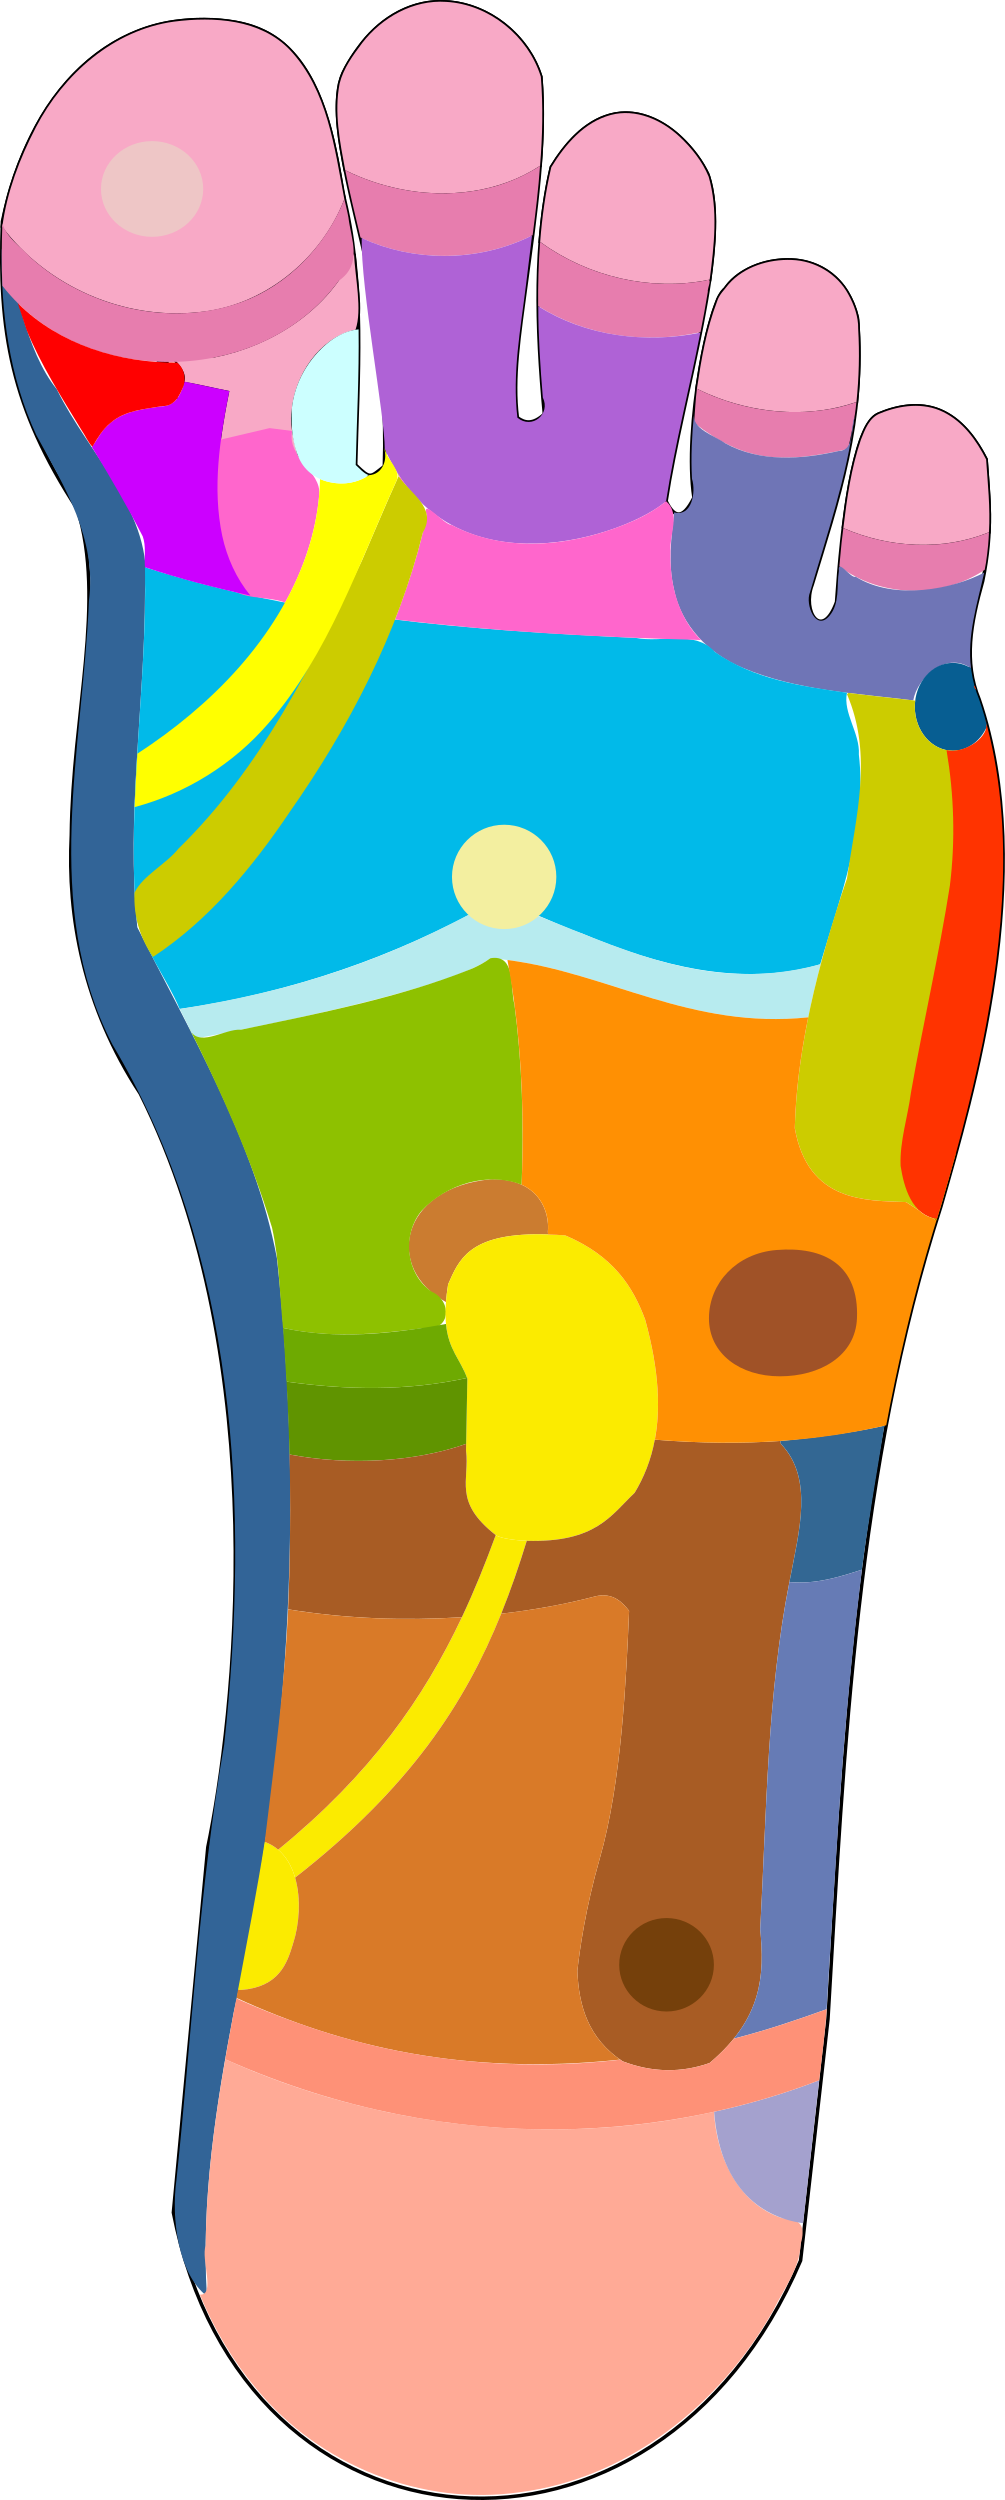
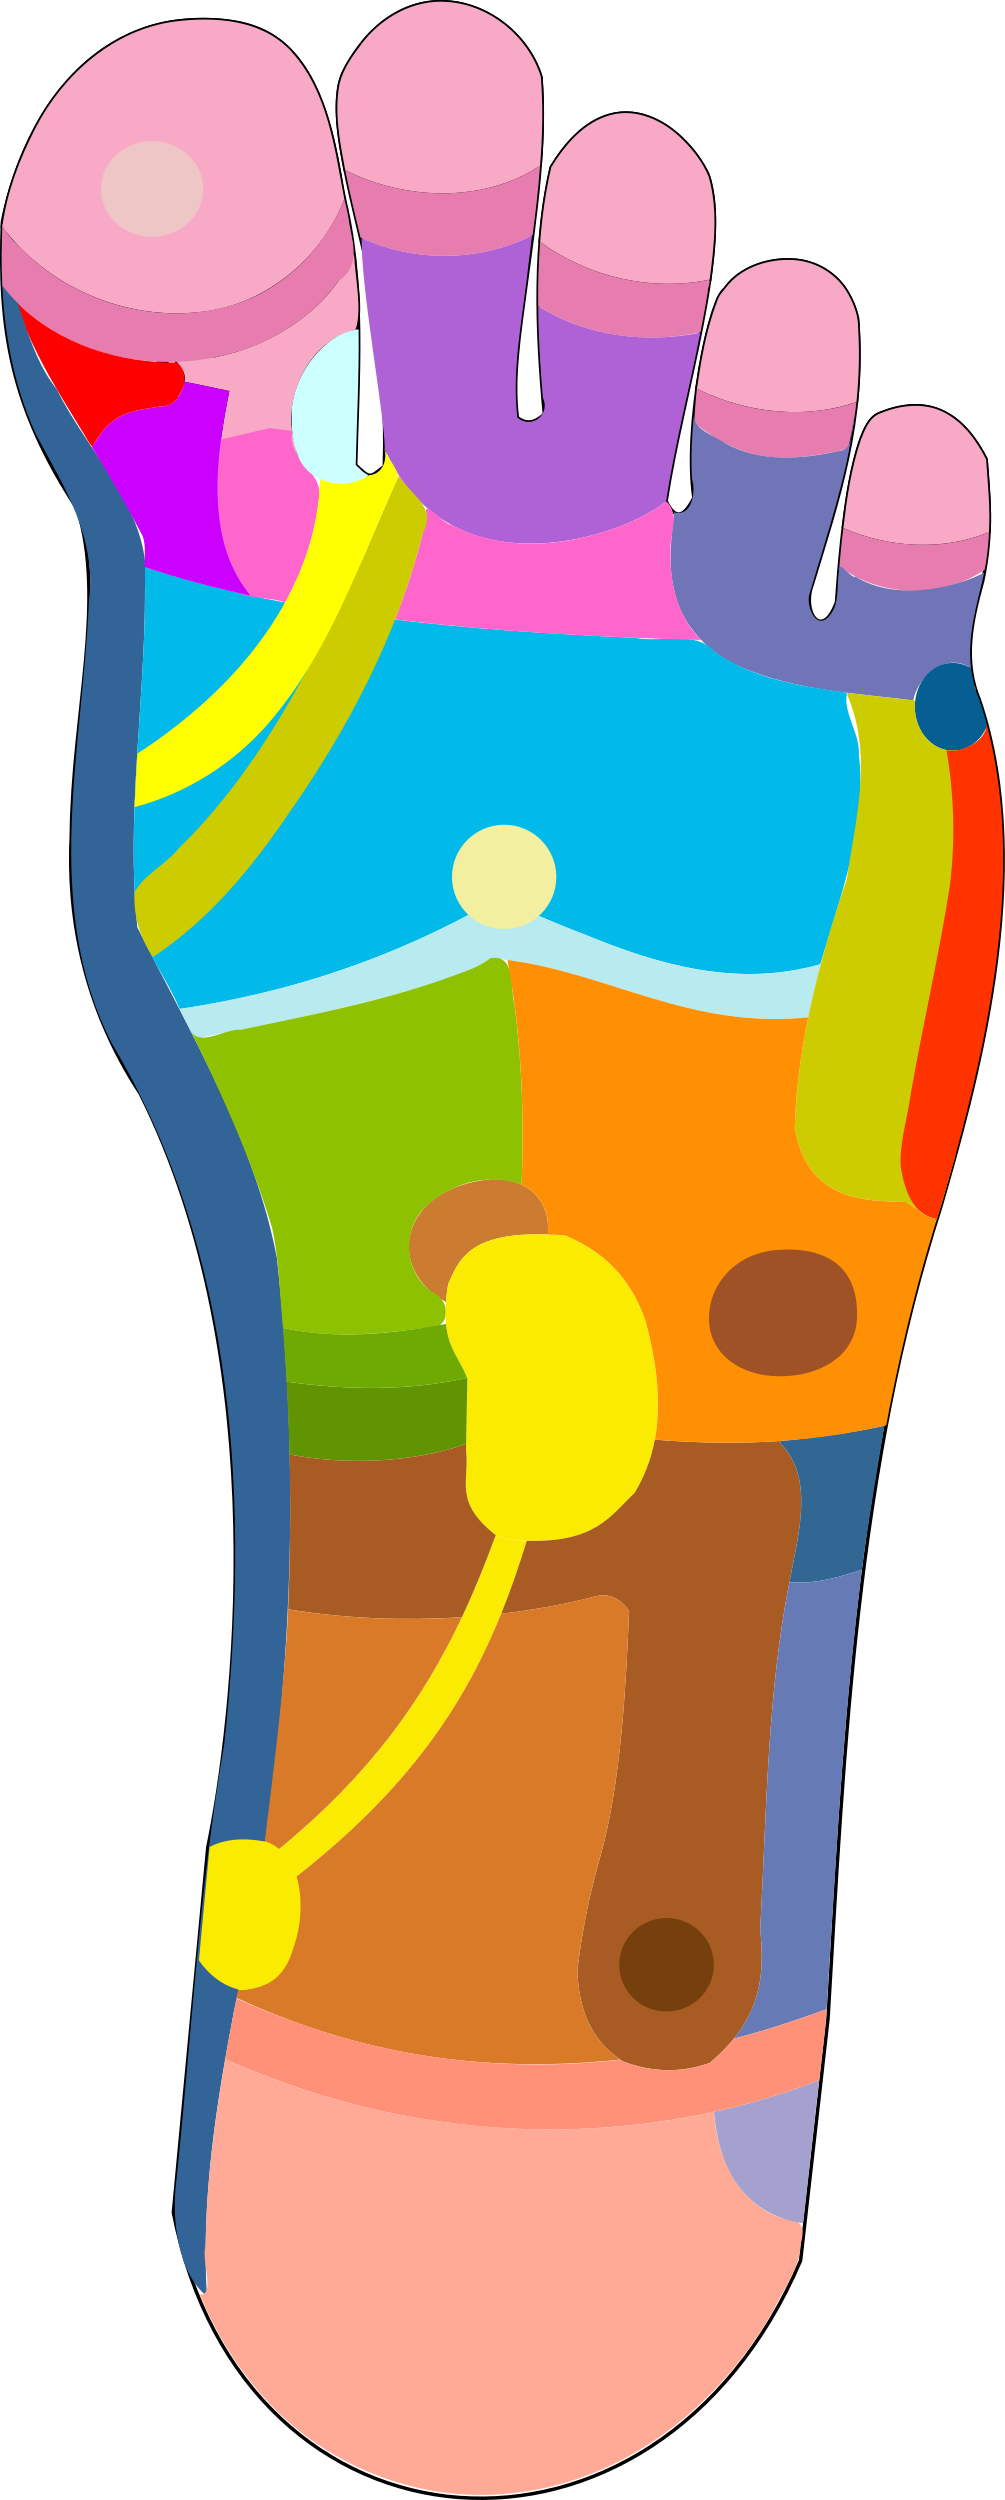
<svg xmlns="http://www.w3.org/2000/svg" width="76.06mm" height="189.229mm" viewBox="0 0 76.06 189.229" version="1.1" id="svg305">
  <defs id="defs302" />
  <g id="layer1" transform="translate(17.8945,-55.14384)">
    <path style="display:inline;fill:none;fill-rule:evenodd;stroke:#000000;stroke-width:0.265;stroke-dasharray:none;paint-order:stroke fill markers;stop-color:#000000" d="m 42.704,226.249 c -10.95,25.663 -42.212,23.361 -47.476,-3.631 l 2.607,-27.648 c 1.993,-9.565 5.188,-36.461 -5.12,-57.064 -4.31,-6.585 -5.519,-13.383 -5.213,-19.549 0.096,-9.172 2.632,-17.775 0.465,-24.669 -5.028,-7.697 -5.993,-13.445 -5.678,-21.783 1.98,-9.492 8.069,-16.578 17.594,-15.081 5.248,0.825 7.12,5.884 8.165,12.89 1.75,6.64 1.125,14.246 0.981,20.623 1.146,1.111 1.082,0.94 2.167,0.106 0.144,-4.037 -0.191,-8.074 -0.79,-12.112 -0.504,-5.004 -4.173,-14.581 -2.172,-17.97 4.53,-8.408 13.043,-5.091 14.811,0.592 0.405,4.954 -0.387,10.29 -1.119,15.712 -0.522,3.866 -1.037,7.141 -0.658,10.092 0.54,0.402 1.152,0.553 2.041,-0.263 -0.636,-6.729 -0.777,-13.102 0.527,-18.694 4.531,-7.446 10.028,-3.179 11.848,0.527 1.839,5.354 -1.916,16.5 -3.16,24.75 0.558,1.141 1.2,1.561 2.106,-0.263 -0.795,-5.219 1.18,-15.221 2.37,-15.798 1.602,-2.627 8.47,-3.95 10.005,2.172 0.644,7.807 -1.527,13.925 -3.423,20.208 -0.801,2.082 0.758,4.315 1.843,1.316 0.382,-5.73 1.246,-13.43 3.16,-14.218 3.29,-1.379 6.1,-0.634 8.162,3.423 0.181,2.758 0.56,5.285 -0.263,9.215 -0.894,3.186 -1.452,6.09 -0.263,8.952 4.491,13.153 -0.472,29.903 -2.896,38.376 -6.383,19.838 -7.331,40.978 -8.548,61.507 z" id="path289" />
    <path id="path311" style="fill:#326497;fill-opacity:1;fill-rule:evenodd;stroke:none;stroke-width:0.265;stroke-dasharray:none;paint-order:stroke fill markers;stop-color:#000000" d="m -17.76,73.993 c 1.078,2.477 1.765,7.683 4.168,10.623 2.423,4.99 7.398,9.369 6.673,15.297 5.73e-4,8.476 -1.452,16.95 -0.581,25.42 4.042,8.075 8.862,16.1 10.566,25.048 2.098,19.058 0.886,38.394 -3.273,57.101 -1.343,7.062 -2.471,14.247 -2.027,21.459 -2.192,-1.701 -2.709,-5.884 -2.303,-8.815 1.159,-10.983 1.717,-22.042 3.611,-32.929 1.963,-17.902 0.974,-37.196 -8.467,-53.009 -5.41,-10.478 -2.214,-22.423 -1.769,-33.568 0.61,-4.714 -1.856,-8.627 -3.991,-12.558 -2.026,-4.392 -2.691,-9.268 -2.607,-14.069 z" />
    <g id="g5602" style="display:inline" transform="matrix(-1,0,0,1,119.4104,-72.01087)">
      <path id="path960" style="font-variation-settings:normal;opacity:1;vector-effect:none;fill:#f8a9c6;fill-opacity:1;fill-rule:evenodd;stroke:#000000;stroke-width:0.265;stroke-linecap:butt;stroke-linejoin:miter;stroke-miterlimit:4;stroke-dasharray:none;stroke-dashoffset:0;stroke-opacity:1;-inkscape-stroke:none;paint-order:stroke fill markers;stop-color:#000000;stop-opacity:1" d="m 73.471,167.128 c -0.272,-2.26 -0.593,-4.536 -1.331,-6.698 -0.304,-0.758 -0.631,-1.68 -1.467,-1.988 -1.496,-0.62 -3.274,-0.846 -4.769,-0.1 -1.492,0.729 -2.503,2.142 -3.239,3.585 -0.125,1.835 -0.325,3.674 -0.216,5.516 3.512,1.434 7.576,1.185 11.023,-0.316 z" />
      <path id="path5536" style="font-variation-settings:normal;display:inline;opacity:1;vector-effect:none;fill:#f8a9c6;fill-opacity:1;fill-rule:evenodd;stroke:#000000;stroke-width:0.265;stroke-linecap:butt;stroke-linejoin:miter;stroke-miterlimit:4;stroke-dasharray:none;stroke-dashoffset:0;stroke-opacity:1;-inkscape-stroke:none;paint-order:stroke fill markers;stop-color:#000000;stop-opacity:1" d="m 72.479,157.58 c 3.374,1.186 7.146,0.928 10.469,-0.301 0.547,-0.206 1.084,-0.438 1.606,-0.701 -0.332,-2.234 -0.716,-4.486 -1.524,-6.605 -0.16,-0.527 -0.562,-0.885 -0.877,-1.307 -1.175,-1.328 -3.033,-1.9 -4.769,-1.834 -1.761,0.051 -3.465,1.052 -4.296,2.617 -0.437,0.793 -0.758,1.672 -0.74,2.588 -0.108,1.847 -0.06,3.703 0.131,5.543 z" />
      <path id="path5506" style="font-variation-settings:normal;display:inline;opacity:1;vector-effect:none;fill:#f8a9c6;fill-opacity:1;fill-rule:evenodd;stroke:#000000;stroke-width:0.265;stroke-linecap:butt;stroke-linejoin:miter;stroke-miterlimit:4;stroke-dasharray:none;stroke-dashoffset:0;stroke-opacity:1;-inkscape-stroke:none;paint-order:stroke fill markers;stop-color:#000000;stop-opacity:1" d="m 83.589,148.321 c 4.422,0.925 9.193,-0.203 12.831,-2.853 -0.147,-1.902 -0.41,-3.797 -0.843,-5.656 -1.051,-1.714 -2.48,-3.412 -4.499,-3.953 -1.881,-0.508 -3.841,0.36 -5.208,1.638 -0.912,0.857 -1.726,1.868 -2.204,3.032 -0.728,2.527 -0.41,5.231 -0.078,7.792 z" />
      <path id="path5452" style="font-variation-settings:normal;opacity:1;vector-effect:none;fill:#f8a9c6;fill-opacity:1;fill-rule:evenodd;stroke:#000000;stroke-width:0.265;stroke-linecap:butt;stroke-linejoin:miter;stroke-miterlimit:4;stroke-dasharray:none;stroke-dashoffset:0;stroke-opacity:1;-inkscape-stroke:none;paint-order:stroke fill markers;stop-color:#000000;stop-opacity:1" d="m 111.175,140.04 c 0.401,-2.149 0.847,-4.379 0.424,-6.559 -0.283,-1.156 -1.013,-2.14 -1.715,-3.078 -1.493,-1.928 -3.869,-3.279 -6.354,-3.106 -3.248,0.182 -6.201,2.58 -7.162,5.669 -0.179,2.244 -0.126,4.501 0.061,6.742 3.123,2.048 7.079,2.498 10.685,1.735 1.407,-0.291 2.775,-0.763 4.061,-1.403 z" />
      <path id="path16625" style="font-variation-settings:normal;display:inline;vector-effect:none;fill:#f8a9c6;fill-opacity:1;stroke:#000000;stroke-width:0.265;stroke-linecap:butt;stroke-linejoin:miter;stroke-miterlimit:4;stroke-dasharray:none;stroke-dashoffset:0;stroke-opacity:1;-inkscape-stroke:none;paint-order:stroke fill markers;stop-color:#000000" d="m 110.511,146.365 c -0.089,1.836 -0.637,4.238 -0.117,5.745 2.77,0.617 4.623,3.476 4.841,6.191 0.223,1.275 -0.446,2.939 -0.539,3.872 2.048,0.639 4.097,1.279 6.145,1.918 -0.009,-2.471 -0.401,-4.922 -0.896,-7.337 1.13,-0.224 2.303,-0.512 3.407,-0.697 -0.485,-1.587 3.493,-2.786 -2.268,-1.844 -4.413,-0.874 -8.738,-3.644 -10.574,-7.849 z m 14.783,8.178 -0.758,0.021 0.757,-0.018 z m -1.929,1.584 0.006,0.032 z m 0.025,0.11 0.008,0.033 z m 0.028,0.099 0.013,0.042 z m 0.454,0.912 0.056,0.086 z m -12.632,-15.006 c 1.787,4.581 6.142,8.115 11.086,8.546 5.611,0.585 11.42,-1.949 14.805,-6.463 -0.346,-2.631 -1.319,-5.179 -2.541,-7.531 -2.09,-4.01 -5.865,-7.373 -10.458,-8.003 -3.015,-0.385 -6.536,-0.194 -8.769,2.142 -2.847,3.024 -3.382,7.41 -4.123,11.308 z" />
    </g>
    <ellipse style="display:inline;fill:#eec6c6;fill-opacity:1;fill-rule:evenodd;stroke-width:0.265" id="path352" cx="6.382" cy="69.447" rx="3.869" ry="3.623" transform="scale(-1,1)" />
    <g id="g5811" style="display:inline" transform="matrix(-1,0,0,1,119.4104,-72.01126)">
      <path id="path1301" style="font-variation-settings:normal;display:inline;opacity:1;vector-effect:none;fill:#e77dae;fill-opacity:1;fill-rule:evenodd;stroke-width:0.265;stroke-linecap:butt;stroke-linejoin:miter;stroke-miterlimit:4;stroke-dasharray:none;stroke-dashoffset:0;stroke-opacity:1;-inkscape-stroke:none;stop-color:#000000;stop-opacity:1" d="m 84.769,159.16 c -0.067,-0.77 -0.108,-1.817 -0.216,-2.581 -3.188,1.589 -6.911,2.179 -10.415,1.468 -0.56,-0.12 -1.116,-0.267 -1.655,-0.465 0.128,1.35 0.351,2.225 0.627,3.552 5.075,1.163 7.904,0.966 11.659,-1.974 z" />
      <path id="path1174" style="font-variation-settings:normal;vector-effect:none;fill:#e77dae;fill-opacity:1;fill-rule:evenodd;stroke-width:0.265;stroke-linecap:butt;stroke-linejoin:miter;stroke-miterlimit:4;stroke-dasharray:none;stroke-dashoffset:0;stroke-opacity:1;-inkscape-stroke:none;stop-color:#000000" d="m 96.572,150.328 c 0.015,-1.621 -0.025,-3.244 -0.152,-4.861 -3.562,2.596 -8.205,3.725 -12.55,2.912 -0.568,-0.261 -0.082,0.597 -0.14,0.87 0.164,1.021 0.352,2.037 0.555,3.051 4.136,0.919 8.68,0.299 12.287,-1.972 z" />
      <path id="path1112" style="font-variation-settings:normal;vector-effect:none;fill:#e77dae;fill-opacity:1;fill-rule:evenodd;stroke-width:0.265;stroke-linecap:butt;stroke-linejoin:miter;stroke-miterlimit:4;stroke-dasharray:none;stroke-dashoffset:0;stroke-opacity:1;-inkscape-stroke:none;stop-color:#000000" d="m 110.022,145.128 c 0.395,-1.693 0.819,-3.381 1.152,-5.088 -3.447,1.702 -7.525,2.263 -11.256,1.237 -1.232,-0.346 -2.413,-0.876 -3.489,-1.569 0.123,1.756 0.334,3.504 0.56,5.249 4.018,2.032 8.962,2.089 13.033,0.172 z" />
      <path id="path1003" style="font-variation-settings:normal;vector-effect:none;fill:#e77dae;fill-opacity:1;fill-rule:evenodd;stroke-width:0.265;stroke-linecap:butt;stroke-linejoin:miter;stroke-miterlimit:4;stroke-dasharray:none;stroke-dashoffset:0;stroke-opacity:1;-inkscape-stroke:none;stop-color:#000000" d="m 137.123,148.791 c 0.08,-1.573 0.059,-3.149 0.002,-4.722 -0.314,1.054 -1.421,1.813 -2.184,2.616 -4.204,3.738 -10.464,5.272 -15.825,3.365 -3.607,-1.29 -6.452,-4.288 -7.876,-7.807 0.073,-0.339 -0.256,1.025 -0.309,1.375 -0.193,1.648 -1.098,3.515 0.726,4.784 5.838,8.064 19.366,8.206 25.465,0.389 z" />
      <path id="path1431" style="font-variation-settings:normal;display:inline;vector-effect:none;fill:#e77dae;fill-opacity:1;fill-rule:evenodd;stroke-width:0.265;stroke-linecap:butt;stroke-linejoin:miter;stroke-miterlimit:4;stroke-dasharray:none;stroke-dashoffset:0;stroke-opacity:1;-inkscape-stroke:none;stop-color:#000000" d="m 73.774,170.022 c -0.054,-0.607 -0.108,-1.216 -0.173,-1.826 -0.039,-0.36 -0.087,-0.711 -0.13,-1.068 -1.882,0.819 -3.933,1.269 -6.07,1.269 -1.773,0 -3.434,-0.339 -4.953,-0.952 0.015,0.322 0.033,0.647 0.065,0.989 0.039,0.416 0.091,0.849 0.159,1.299 0.026,0.175 0.067,0.367 0.099,0.548 a 8.393,6.977 0 0 0 5.323,1.588 8.393,6.977 0 0 0 5.68,-1.846 z" />
    </g>
    <path id="path496-5" style="display:inline;fill:#6f75b6;fill-opacity:1;fill-rule:evenodd;stroke:none;stroke-width:0.265;stroke-dasharray:none;paint-order:stroke fill markers;stop-color:#000000" d="m 34.642,86.394 c -0.206,1.235 1.483,1.674 2.363,2.305 2.629,1.451 5.769,1.221 8.595,0.578 1.224,-0.039 0.836,-1.709 1.184,-2.584 -0.568,4.523 -2.085,8.911 -3.37,13.288 -0.383,0.9 0.437,2.997 1.476,1.774 0.802,-0.958 0.529,-2.255 0.715,-3.399 -0.126,-0.996 0.93,0.628 1.269,0.44 2.948,1.841 7.384,0.928 9.727,-0.314 -0.53,2.374 -1.311,4.779 -0.995,7.246 -1.892,-1.338 -4.095,0.755 -4.374,2.431 -4.35,-0.542 -8.85,-0.745 -12.937,-2.478 -2.519,-1.034 -4.645,-3.197 -5.175,-5.926 -0.461,-1.919 -0.212,-3.901 0.013,-5.83 1.341,0.361 1.67,-1.548 1.35,-2.535 -0.092,-1.665 -0.003,-3.337 0.158,-4.995 z m 21.134,20.309 0.017,0.072 z m 0.443,1.382 c 0.123,0.369 0.122,0.37 0,0 z" />
    <path id="path467" style="fill:#af62d6;fill-opacity:1;fill-rule:evenodd;stroke-width:0.265" d="m 22.376,72.967 -0.453,3.708 c -0.408,3.34 -1.054,6.708 -0.657,10.082 1.109,0.918 2.538,-0.27 1.928,-1.521 -0.191,-2.3 -0.344,-4.606 -0.346,-6.914 3.604,2.287 8.15,2.841 12.265,2 -0.83,4.258 -1.929,8.463 -2.59,12.754 -2.788,2.488 -16.28,7.393 -21.297,-3.957 0.023,-2.365 -1.824,-12.21 -1.745,-15.961 a 13.231,11.388 0 0 0 6.256,1.357 13.231,11.388 0 0 0 6.639,-1.547 z" />
-     <path id="path1314" style="opacity:1;fill:#075e92;fill-opacity:1;fill-rule:evenodd;stroke-width:0.265" d="m 55.611,105.729 c 0.008,0.066 0.013,0.131 0.022,0.197 0.025,0.181 0.056,0.362 0.092,0.542 0.036,0.18 0.079,0.361 0.127,0.541 0.048,0.18 0.103,0.359 0.164,0.538 0.061,0.179 0.128,0.359 0.203,0.537 0.14,0.411 0.272,0.825 0.394,1.243 0.074,0.254 0.139,0.512 0.207,0.768 a 2.88,3.324 0 0 1 -2.59,1.873 2.88,3.324 0 0 1 -2.88,-3.324 2.88,3.324 0 0 1 2.88,-3.324 2.88,3.324 0 0 1 1.381,0.409 z" />
+     <path id="path1314" style="fill:#075e92;fill-opacity:1;fill-rule:evenodd;stroke-width:0.265" d="m 55.611,105.729 c 0.008,0.066 0.013,0.131 0.022,0.197 0.025,0.181 0.056,0.362 0.092,0.542 0.036,0.18 0.079,0.361 0.127,0.541 0.048,0.18 0.103,0.359 0.164,0.538 0.061,0.179 0.128,0.359 0.203,0.537 0.14,0.411 0.272,0.825 0.394,1.243 0.074,0.254 0.139,0.512 0.207,0.768 a 2.88,3.324 0 0 1 -2.59,1.873 2.88,3.324 0 0 1 -2.88,-3.324 2.88,3.324 0 0 1 2.88,-3.324 2.88,3.324 0 0 1 1.381,0.409 z" />
    <path id="path16125" style="display:inline;fill:#01bae9;fill-opacity:1;stroke:none;stroke-width:0.265px;stroke-linecap:butt;stroke-linejoin:miter;stroke-opacity:1" d="m -6.921,98.078 c 11.978,3.847 24.646,4.76 37.138,5.348 1.994,0.394 4.499,-0.621 5.985,1.056 2.916,2.065 6.556,2.61 10.012,3.095 -0.319,1.551 0.995,3.051 0.9,4.681 0.64,5.466 -1.401,10.726 -2.92,15.875 -6.056,1.791 -12.397,0.052 -18.024,-2.327 -2.257,-0.737 -4.562,-2.203 -6.837,-2.358 -7.29,4.128 -15.333,6.871 -23.625,8.067 -0.995,-2.362 -2.727,-4.49 -3.29,-6.975 -0.717,-8.82 0.837,-17.637 0.662,-26.461 z" />
    <path id="path13175" style="display:inline;fill:#ff66cc;stroke:none;stroke-width:0.265px;stroke-linecap:butt;stroke-linejoin:miter;stroke-opacity:1" d="m 2.506,87.547 c 0.572,0.073 1.144,0.145 1.716,0.218 -0.418,2.055 2.218,3.041 2.046,4.825 -0.247,2.868 -1.189,5.652 -2.582,8.162 -1.397,-0.541 -3.486,-0.123 -4.42,-1.395 C -1.52,95.86 -2.305,92.362 -3.089,88.864 c 1.865,-0.439 3.73,-0.877 5.595,-1.316 z m 8.93,2.025 0.094,0.191 z m 0.094,0.191 0.074,0.141 z m -0.319,0.148 -0.009,0.3 z m -0.009,0.305 -0.007,0.211 z m -0.007,0.227 c -0.669,0.521 -0.767,0.598 0,0 z m 0.499,-0.359 c 0.198,0.36 0.202,0.367 0,0 z m 0.261,0.471 0.119,0.202 z m 0.074,0.123 0.143,0.238 z m -1.488,0.269 c -0.385,0.208 -0.452,0.21 0,0 z m 1.688,0.061 c 0.35,0.535 1.109,1.548 0.254,0.536 -0.11,-0.167 -0.159,-0.362 -0.254,-0.536 z m 0.049,0.17 c -0.209,0.462 -0.046,0.098 0,0 z m -0.382,0.852 c -0.204,0.462 -0.045,0.102 0,0 z m -0.376,0.855 c -0.457,1.054 -0.348,0.802 0,0 z m 21.003,0.192 c 1.116,0.981 0.238,2.524 0.335,3.757 -0.079,2.419 0.541,5.011 2.313,6.756 -7.737,-0.208 -15.476,-0.623 -23.162,-1.56 0.987,-2.561 1.827,-5.184 2.4,-7.87 -0.426,-1.46 1.22,0.669 1.906,0.734 4.323,2.26 9.581,1.534 13.885,-0.393 0.825,-0.383 1.617,-0.846 2.322,-1.424 z m -21.931,1.959 c -0.28,0.654 -0.784,1.83 -0.231,0.539 0.077,-0.18 0.154,-0.359 0.231,-0.539 z" />
    <path id="path5421" style="display:inline;fill:#b7ebef;fill-opacity:1;stroke:none;stroke-width:0.265px;stroke-linecap:butt;stroke-linejoin:miter;stroke-opacity:1" d="m 45.792,122.851 0.012,0.015 c -0.063,0.191 -0.123,0.381 -0.184,0.571 0.057,-0.195 0.116,-0.391 0.172,-0.586 z m -26.174,0.44 c 7.878,2.619 15.074,7.418 24.576,4.841 0.128,-0.428 0.258,-0.856 0.39,-1.284 -0.506,1.79 -0.944,3.559 -1.299,5.3 -9.406,0.977 -15.835,-3.865 -24.068,-4.474 -2.582,2.07 -15.352,4.796 -22.382,6.092 -0.37,-0.752 -0.746,-1.503 -1.126,-2.254 11.176,-1.739 17.821,-4.894 23.909,-8.222 z" />
    <circle style="display:inline;fill:#f3efa0;fill-opacity:1;fill-rule:evenodd;stroke-width:0.265" id="path934" cx="-20.266" cy="121.519" r="3.949" transform="scale(-1,1)" />
    <path id="path581" style="display:inline;fill:#cccc00;stroke:none;stroke-width:0.265px;stroke-linecap:butt;stroke-linejoin:miter;stroke-opacity:1" d="m 46.328,107.591 c 0.296,0.038 0.591,0.076 0.889,0.112 0.395,0.048 0.792,0.094 1.19,0.138 0.796,0.09 1.595,0.176 2.389,0.266 0.196,0.022 0.391,0.045 0.586,0.067 a 2.88,3.324 0 0 0 -0.032,0.469 2.88,3.324 0 0 0 2.88,3.324 2.88,3.324 0 0 0 0.522,-0.06 c 0.57,5.315 -0.007,10.715 -1.561,16.187 0,0 0.837,8.597 1.235,14.46 -0.033,0.118 -0.066,0.247 -0.099,0.364 -0.359,1.295 -0.702,2.483 -1.005,3.542 -0.112,0.348 -0.218,0.698 -0.327,1.046 -1.081,-0.54 -2.306,-1.376 -2.306,-1.376 -3.023,-0.115 -7.419,0.053 -8.425,-5.595 0.146,-5.885 1.697,-12.305 3.95,-18.892 0.661,-4.652 1.998,-9.303 0,-13.955 z" />
    <path id="path12933" style="display:inline;fill:#ff3300;fill-opacity:1;stroke:none;stroke-width:0.265px;stroke-linecap:butt;stroke-linejoin:miter;stroke-opacity:1" d="m 55.863,107.043 c 0.368,0.672 -0.177,-0.001 0,0 z m 0.072,0.252 0.081,0.252 z m 0.081,0.252 0.096,0.269 z m 0.096,0.269 0.106,0.269 z m 0.567,1.749 c 2.218,7.995 1.403,16.471 -0.191,24.498 -0.923,4.502 -2.132,8.941 -3.46,13.338 -1.905,-0.25 -2.508,-2.405 -2.755,-4.015 -0.074,-1.851 0.543,-3.692 0.782,-5.532 0.918,-5.233 2.127,-10.416 2.947,-15.665 0.424,-3.41 0.322,-6.88 -0.252,-10.267 1.174,0.328 3.513,-0.961 2.929,-2.357 z" />
    <path id="path16165" style="display:inline;fill:#cccc00;stroke:none;stroke-width:0.265px;stroke-linecap:butt;stroke-linejoin:miter;stroke-opacity:1" d="m 11.22,89.264 c -0.002,0.142 -0.009,0.633 0,0 z m 0.083,0.025 c 0.181,0.39 0.037,0.081 0,0 z m 0.337,0.692 c 0.203,0.381 0.203,0.381 0,0 z m 0.177,0.33 c 0.201,0.358 0.04,0.071 0,0 z m -0.997,0.427 -0.259,0.197 z m 1.366,0.201 c 0.147,0.113 0.132,0.48 0,0 z m 0.093,0.239 c 0.854,1.334 2.939,2.381 1.839,4.262 -1.889,7.665 -5.596,14.755 -10.103,21.193 -2.817,4.17 -6.09,8.158 -10.335,10.946 -0.983,-1.466 -1.474,-3.095 -1.393,-4.863 0.617,-1.298 2.36,-2.131 3.333,-3.344 6.242,-6.083 10.153,-14.006 13.868,-21.769 0.93,-2.142 1.826,-4.299 2.79,-6.425 z m -2.324,-0.101 0.18,0.043 z" />
    <path id="path16156" style="display:inline;fill:#ffff00;stroke:none;stroke-width:0.265px;stroke-linecap:butt;stroke-linejoin:miter;stroke-opacity:1" d="m 11.225,89.08 c 0.134,0.896 1.335,1.664 0.858,2.53 -2.85,6.279 -5.089,13.038 -9.691,18.318 -2.641,3.048 -6.201,5.27 -10.098,6.307 0.053,-1.349 0.129,-2.697 0.21,-4.044 5.576,-3.631 10.58,-8.669 12.796,-15.065 0.629,-1.842 0.993,-3.777 1.029,-5.724 1.189,0.525 2.636,0.435 3.706,-0.289 0.95,-0.059 1.376,-1.012 1.188,-1.879 l 0.002,-0.152 z m -2.164,0.048 c -0.016,0.49 -0.045,1.764 -0.017,0.608 0.005,-0.203 0.011,-0.406 0.017,-0.608 z m 0.345,1.567 c 0.348,0.301 0.065,0.061 0,0 z m 0.155,0.136 c 0.309,0.241 0.056,0.05 0,0 z m 0.137,0.109 c 0.277,0.178 0.049,0.041 0,0 z m 0.122,0.082 c 0.252,0.12 0.044,0.032 0,0 z" />
    <path id="path16144" style="display:inline;fill:#ccffff;fill-rule:evenodd;stroke-width:0.265" d="m 9.248,80.074 c 0.048,3.423 -0.138,6.843 -0.219,10.264 0.307,0.273 0.58,0.622 0.977,0.766 -0.806,0.577 -1.846,0.761 -2.809,0.555 -1.047,-0.161 -2.013,-0.828 -2.448,-1.808 -0.534,-1.15 -0.61,-2.455 -0.563,-3.704 0.182,-2.009 1.27,-3.907 2.852,-5.146 0.641,-0.486 1.397,-0.865 2.21,-0.926 z" />
    <path id="path13085" style="display:inline;fill:#cc00ff;stroke:none;stroke-width:0.265px;stroke-linecap:butt;stroke-linejoin:miter;stroke-opacity:1" d="m -3.939,84.028 c 1.134,0.239 2.269,0.477 3.403,0.716 -0.717,3.589 -1.302,7.334 -0.536,10.966 0.356,1.639 1.06,3.215 2.131,4.513 -2.693,-0.582 -5.364,-1.275 -7.979,-2.145 -0.072,-0.772 0.099,-1.609 -0.17,-2.335 -1.186,-2.309 -2.496,-4.551 -3.85,-6.765 0.405,-0.535 0.702,-1.221 1.245,-1.672 1.064,-1.06 2.621,-1.187 4.024,-1.41 0.78,0.014 1.259,-0.53 1.525,-1.213 0.098,-0.208 0.174,-0.429 0.209,-0.656 z" />
    <path id="path13051" style="display:inline;fill:#ff0000;stroke:none;stroke-width:0.265px;stroke-linecap:butt;stroke-linejoin:miter;stroke-opacity:1" d="m -16.547,78.096 c 3.15,3.139 7.72,4.536 12.06,4.49 0.613,0.503 0.718,1.409 0.346,2.086 -0.271,0.627 -0.673,1.227 -1.429,1.206 -1.357,0.238 -2.856,0.313 -3.944,1.268 -0.6,0.483 -1.007,1.161 -1.383,1.81 -0.313,-0.29 -0.548,-0.869 -0.833,-1.267 -1.499,-2.473 -3.076,-4.925 -4.169,-7.613 -0.216,-0.66 -0.432,-1.321 -0.648,-1.981 z" />
    <path id="path364" style="fill:#cb7c30;fill-opacity:1;stroke:none;stroke-width:0.265px;stroke-linecap:butt;stroke-linejoin:miter;stroke-opacity:1" d="m 19.417,144.401 c 3.512,-0.014 4.303,2.482 4.157,3.979 l 0.014,0.205 c -0.185,-0.006 -0.374,-0.013 -0.549,-0.015 -5.453,-0.046 -6.205,1.949 -7.015,3.786 -0.08,0.491 -0.132,0.933 -0.164,1.339 -4.632,-2.483 -3.568,-8.631 3.387,-9.291 0.057,-0.002 0.113,-0.002 0.169,-0.003 z" />
    <path id="path530" style="fill:#8ec100;fill-opacity:1;stroke:none;stroke-width:0.265px;stroke-linecap:butt;stroke-linejoin:miter;stroke-opacity:1" d="m 19.217,127.675 c 1.982,-0.339 1.477,2.289 1.828,3.494 0.596,4.521 0.717,9.094 0.544,13.647 -2.594,-1.003 -5.714,-0.026 -7.563,1.967 -1.508,1.791 -1.215,4.77 0.74,6.124 1.623,0.709 1.453,3.056 -0.549,2.753 -3.536,0.493 -7.173,0.794 -10.691,-0.004 -0.254,-2.529 -0.276,-5.106 -0.83,-7.589 -1.59,-5.25 -3.847,-10.269 -6.292,-15.17 0.592,1.712 2.686,0.081 3.932,0.191 5.921,-1.249 11.925,-2.382 17.559,-4.65 0.464,-0.211 0.916,-0.453 1.323,-0.763 z m 1.314,0.136 c 0.384,0.051 0.079,0.01 0,0 z m 1.408,0.219 c 0.375,0.069 0.075,0.014 0,0 z m 0.69,0.134 c 0.539,0.108 1.62,0.37 0.483,0.104 l -0.242,-0.053 z m -0.75,16.801 0.036,0.021 z m 0.388,0.258 0.032,0.025 z m 1.224,1.953 0.015,0.07 z m 0.081,0.501 0.005,0.049 z m 0.015,0.227 0.002,0.066 z m 10e-4,0.24 -10e-4,0.038 z m 0.565,0.462 c 0.395,0.02 0.083,0.004 0,0 z m -7.241,2.047 c -0.253,0.378 -0.253,0.378 0,0 z m -0.217,0.329 c -0.222,0.389 -0.222,0.389 0,0 z m -0.361,0.681 c -0.174,0.376 -0.038,0.082 0,0 z m -0.311,0.692 c -0.066,0.434 -0.067,0.435 0,0 z m -0.088,0.609 c -0.019,0.151 -0.014,0.11 0,0 z" />
-     <path id="path1831" style="display:inline;fill:#fbeb00;fill-opacity:1;stroke:none;stroke-width:0.265px;stroke-linecap:butt;stroke-linejoin:miter;stroke-opacity:1" d="m 4.282,202.276 c -0.445,1.476 -1.047,3.267 -3.934,3.492 l -0.225,-0.011 c 0.732,-3.921 1.457,-7.606 2.019,-11.203 2.806,1.025 2.986,5.164 2.14,7.722 z" />
    <path id="path794" style="display:inline;fill:#fbeb00;fill-opacity:1;stroke:none;stroke-width:0.265px;stroke-linecap:butt;stroke-linejoin:miter;stroke-opacity:1" d="m 19.629,171.339 c 0.4,0.289 1.859,0.424 2.348,0.43 -2.736,8.878 -6.564,16.934 -17.535,25.496 -0.244,-0.84 -0.659,-1.584 -1.282,-2.116 9.332,-7.606 13.367,-15.328 16.468,-23.81 z" />
    <path id="path787" style="fill:#fbeb00;fill-opacity:1;stroke:none;stroke-width:0.265px;stroke-linecap:butt;stroke-linejoin:miter;stroke-opacity:1" d="m 23.04,148.569 c 0.564,0.005 1.178,0.031 1.848,0.082 3.642,1.551 5.121,3.87 6.052,6.383 1.851,6.721 0.755,10.516 -0.794,13.097 -1.802,1.707 -2.917,3.782 -8.169,3.638 -0.489,-0.006 -1.948,-0.141 -2.348,-0.43 -3.257,-2.547 -1.957,-4.134 -2.249,-6.416 l 0.099,-5.424 c -0.701,-1.998 -2.195,-2.584 -1.455,-7.144 0.81,-1.838 1.562,-3.832 7.015,-3.786 z" />
    <path id="path10549" style="fill:#609400;fill-opacity:1;stroke:none;stroke-width:0.065;stroke-linecap:butt;stroke-linejoin:miter;stroke-dasharray:none;stroke-opacity:1" d="m 16.748,157.993 c 0.091,0.165 0.183,0.328 0.273,0.496 -0.09,-0.167 -0.182,-0.331 -0.274,-0.496 z m 0.273,0.496 c 0.055,0.102 0.108,0.206 0.161,0.312 -0.052,-0.106 -0.106,-0.21 -0.161,-0.312 z m 0.178,0.347 c 0.018,0.036 0.035,0.072 0.052,0.109 -0.017,-0.037 -0.035,-0.073 -0.052,-0.109 z m 0.108,0.23 c 0.011,0.025 0.022,0.051 0.033,0.076 -0.011,-0.025 -0.021,-0.051 -0.033,-0.076 z m 0.065,0.153 c 0.03,0.073 0.059,0.146 0.087,0.223 -0.028,-0.076 -0.057,-0.15 -0.087,-0.223 z m 0.087,0.223 c 0.007,0.019 0.014,0.038 0.021,0.057 l -0.09,4.933 c -3.852,1.365 -8.852,1.67 -13.372,0.804 -0.009,-0.354 -0.019,-0.708 -0.03,-1.065 -0.031,-0.977 -0.069,-1.963 -0.116,-2.958 -0.023,-0.495 -0.049,-0.992 -0.076,-1.492 4.577,0.647 9.138,0.717 13.665,-0.279 z" />
    <path id="path604" style="fill:#6eaa01;fill-opacity:1;stroke:none;stroke-width:0.1;stroke-linecap:butt;stroke-linejoin:miter;stroke-dasharray:none;stroke-opacity:1" d="m 15.861,155.356 c 0.192,1.968 1.089,2.683 1.598,4.087 -4.53,0.996 -9.092,0.925 -13.671,0.278 -0.067,-1.372 -0.168,-2.803 -0.262,-4.064 3.997,0.877 8.145,0.47 12.335,-0.3 z" />
    <path id="path550" style="fill:#a85c24;fill-opacity:1;stroke:none;stroke-width:0.1;stroke-linecap:butt;stroke-linejoin:miter;stroke-dasharray:none;stroke-opacity:1" d="m 4.017,165.235 c 4.521,0.866 9.521,0.562 13.372,-0.804 l -0.009,0.491 c 0.292,2.282 -1.008,3.87 2.249,6.416 -0.774,2.116 -1.606,4.184 -2.563,6.215 -4.23,0.274 -8.753,0.124 -13.154,-0.597 0.144,-3.288 0.184,-6.866 0.143,-9.883 -0.008,-0.709 -0.106,-4.478 -0.038,-1.839 z m 27.667,-1.193 c -0.004,0.024 -0.008,0.048 -0.012,0.072 3.496,0.282 6.621,0.297 9.498,0.099 l 0.041,0.218 c 2.502,2.621 1.384,6.583 0.658,10.4 -1.68,8.438 -1.738,17.413 -2.222,26.33 0.341,3.496 0.164,6.77 -3.834,10.137 -2.133,0.752 -4.326,0.73 -6.583,-0.131 -2.577,-1.707 -3.314,-4.152 -3.423,-6.846 0.169,-1.546 0.608,-4.709 1.7,-8.518 1.656,-5.777 1.997,-13.594 2.217,-18.733 -0.456,-0.583 -1.214,-1.451 -2.603,-1.084 -2.135,0.563 -4.529,1.009 -7.078,1.303 0.731,-1.811 1.357,-3.646 1.934,-5.518 5.252,0.144 6.367,-1.931 8.169,-3.638 0.659,-1.098 1.235,-2.418 1.537,-4.089 z" />
    <ellipse style="fill:#75400b;fill-opacity:1;fill-rule:evenodd;stroke-width:0.265" id="path1163" cx="-32.558" cy="203.861" rx="3.584" ry="3.537" transform="scale(-1,1)" />
    <path id="path4967" style="fill:#d97a28;fill-opacity:1;stroke:none;stroke-width:0.265px;stroke-linecap:butt;stroke-linejoin:miter;stroke-opacity:1" d="m 27.838,175.899 c 0.946,0.035 1.516,0.697 1.886,1.17 -0.22,5.14 -0.561,12.956 -2.217,18.733 -1.092,3.809 -1.531,6.972 -1.7,8.518 0.107,2.628 0.811,5.018 3.236,6.718 -11.694,1.245 -21.011,-0.967 -29.038,-4.668 0.039,-0.203 0.078,-0.41 0.117,-0.613 l 0.225,0.011 c 2.887,-0.225 3.489,-2.016 3.934,-3.492 0.479,-1.448 0.629,-3.401 0.161,-5.011 8.657,-6.757 12.866,-13.199 15.601,-19.978 2.548,-0.294 4.942,-0.74 7.078,-1.303 0.261,-0.069 0.499,-0.094 0.717,-0.086 z m -23.921,1.059 c 4.399,0.721 8.921,0.87 13.149,0.596 -2.881,6.111 -6.901,11.885 -13.904,17.594 -0.292,-0.249 -0.63,-0.451 -1.019,-0.593 0.764,-6.254 1.531,-12.116 1.773,-17.597 z" />
    <path id="path11257" style="fill:#336793;fill-opacity:1;stroke:none;stroke-width:0.265px;stroke-linecap:butt;stroke-linejoin:miter;stroke-opacity:1" d="m 49.045,163.055 c -0.613,3.852 -1.263,7.479 -1.702,10.901 -1.834,0.594 -3.519,1.112 -5.485,0.937 0.004,-0.021 0.008,-0.042 0.012,-0.062 0.726,-3.817 1.844,-7.779 -0.658,-10.4 l -0.041,-0.218 c 2.742,-0.254 5.547,-0.635 7.875,-1.158 z" />
    <path id="path19939" style="fill:#667bb5;fill-opacity:1;stroke:none;stroke-width:0.265px;stroke-linecap:butt;stroke-linejoin:miter;stroke-opacity:1" d="m 45.879,188.601 c -0.299,3.594 -1.346,20.751 -1.2,18.622 -2.376,0.861 -4.626,1.614 -7.032,2.229 2.211,-2.73 2.279,-5.436 2,-8.291 0.483,-8.894 0.543,-17.847 2.21,-26.267 1.966,0.175 3.652,-0.344 5.485,-0.937 -0.618,5.099 -1.098,9.928 -1.464,14.645 z" />
    <path id="path17314" style="fill:#ffaa96;fill-opacity:1;stroke:none;stroke-width:0.265px;stroke-linecap:butt;stroke-linejoin:miter;stroke-opacity:1" d="m -0.846,211.013 c 11.504,5.175 24.663,6.707 37.002,3.973 0.158,3.316 1.78,6.956 5.152,8.052 1.462,0.02 1.777,0.683 1.402,1.952 -0.064,1.87 -1.3,3.426 -2.088,5.055 -3.965,7.055 -10.981,12.694 -19.153,13.735 -7.418,1.083 -15.194,-2.03 -19.94,-7.807 -1.804,-2.13 -3.232,-4.565 -4.293,-7.143 1.211,0.048 0.058,-2.686 0.438,-3.723 0.041,-4.733 0.661,-9.44 1.48,-14.095 z" />
    <path id="path17295" style="display:inline;fill:#a4a1ce;fill-opacity:1;stroke:none;stroke-width:0.065;stroke-linecap:butt;stroke-linejoin:miter;stroke-dasharray:none;stroke-opacity:1" d="m 42.892,223.425 c -3.491,-0.506 -6.313,-2.981 -6.736,-8.439 2.911,-0.637 5.58,-1.462 7.954,-2.383 -0.005,-0.034 -1.025,9.118 -1.218,10.822 z" />
    <path id="path13994" style="fill:#fe9177;fill-opacity:1;stroke:none;stroke-width:0.065;stroke-linecap:butt;stroke-linejoin:miter;stroke-dasharray:none;stroke-opacity:1" d="m 44.679,207.222 c -0.112,1.763 -0.365,3.583 -0.569,5.381 -10.632,4.127 -27.157,6.315 -44.956,-1.59 0.08,-0.459 0.158,-0.917 0.242,-1.378 0.129,-0.715 0.263,-1.434 0.398,-2.155 0.066,-0.352 0.136,-0.713 0.204,-1.067 1.499,0.671 2.988,1.268 4.469,1.795 3.669,1.335 7.613,2.328 11.919,2.824 0.075,0.009 0.15,0.017 0.224,0.026 0.097,0.011 0.194,0.022 0.291,0.033 4.11,0.451 8.159,0.41 12.158,-0.042 0.057,0.04 0.113,0.079 0.172,0.118 2.257,0.861 4.45,0.884 6.583,0.131 0.733,-0.618 1.337,-1.232 1.833,-1.845 2.406,-0.615 4.656,-1.369 7.032,-2.229 z" />
    <path id="path1150-0" style="fill:#ff9003;fill-opacity:1;stroke:none;stroke-width:0.265px;stroke-linecap:butt;stroke-linejoin:miter;stroke-opacity:1" d="m 20.512,127.808 c 7.626,0.975 13.864,5.264 22.77,4.34 -0.589,2.884 -0.951,5.692 -1.018,8.388 1.007,5.648 5.403,5.48 8.425,5.595 0,0 0.411,0.279 0.961,0.617 0.298,0.288 0.634,0.479 1.005,0.581 0.113,0.061 0.226,0.121 0.337,0.176 -0.085,0.273 -0.169,0.545 -0.252,0.819 -0.095,0.311 -0.188,0.623 -0.28,0.935 -0.092,0.312 -0.183,0.623 -0.272,0.936 -0.089,0.312 -0.178,0.625 -0.265,0.938 -0.087,0.313 -0.173,0.626 -0.257,0.939 -0.085,0.314 -0.168,0.627 -0.25,0.942 -0.082,0.314 -0.164,0.628 -0.243,0.943 -0.08,0.315 -0.159,0.63 -0.236,0.945 -0.078,0.315 -0.154,0.631 -0.229,0.946 -0.151,0.631 -0.297,1.263 -0.439,1.897 -0.142,0.633 -0.28,1.267 -0.413,1.902 -0.134,0.635 -0.263,1.271 -0.389,1.907 -0.097,0.49 -0.189,0.981 -0.281,1.472 -5.009,1.152 -10.519,1.653 -17.513,1.089 0.424,-2.264 0.343,-5.179 -0.731,-9.08 -0.931,-2.513 -2.41,-4.832 -6.052,-6.383 -0.462,-0.035 -0.888,-0.054 -1.299,-0.067 l -0.015,-0.205 c 0.109,-1.118 -0.305,-2.794 -1.986,-3.564 0.215,-5.669 -0.021,-11.338 -1.076,-17.007 z" />
    <path id="path5828" style="fill:#a05227;fill-opacity:1;fill-rule:evenodd;stroke-width:0.265" d="m 35.768,154.934 c 0,2.676 2.35,4.385 5.371,4.385 3.021,0 5.714,-1.528 5.832,-4.385 0.167,-4.041 -2.477,-5.468 -6.095,-5.175 -3.011,0.244 -5.108,2.499 -5.108,5.175 z" />
+     <path id="path1797" style="display:inline;fill:#fbeb00;fill-opacity:1;stroke:none;stroke-width:0.265px;stroke-linecap:butt;stroke-linejoin:miter;stroke-opacity:1" d="m -2.84,203.533 0.808,-8.565 c 10e-4,-0.006 0.003,-0.013 0.004,-0.02 1.029,-0.555 2.439,-0.758 4.303,-0.397 2.806,1.025 2.986,5.164 2.14,7.722 -0.445,1.476 -1.047,3.267 -3.934,3.492 l -0.225,-0.011 c -1.265,-0.281 -2.322,-1.121 -3.095,-2.222 z" />
  </g>
</svg>
